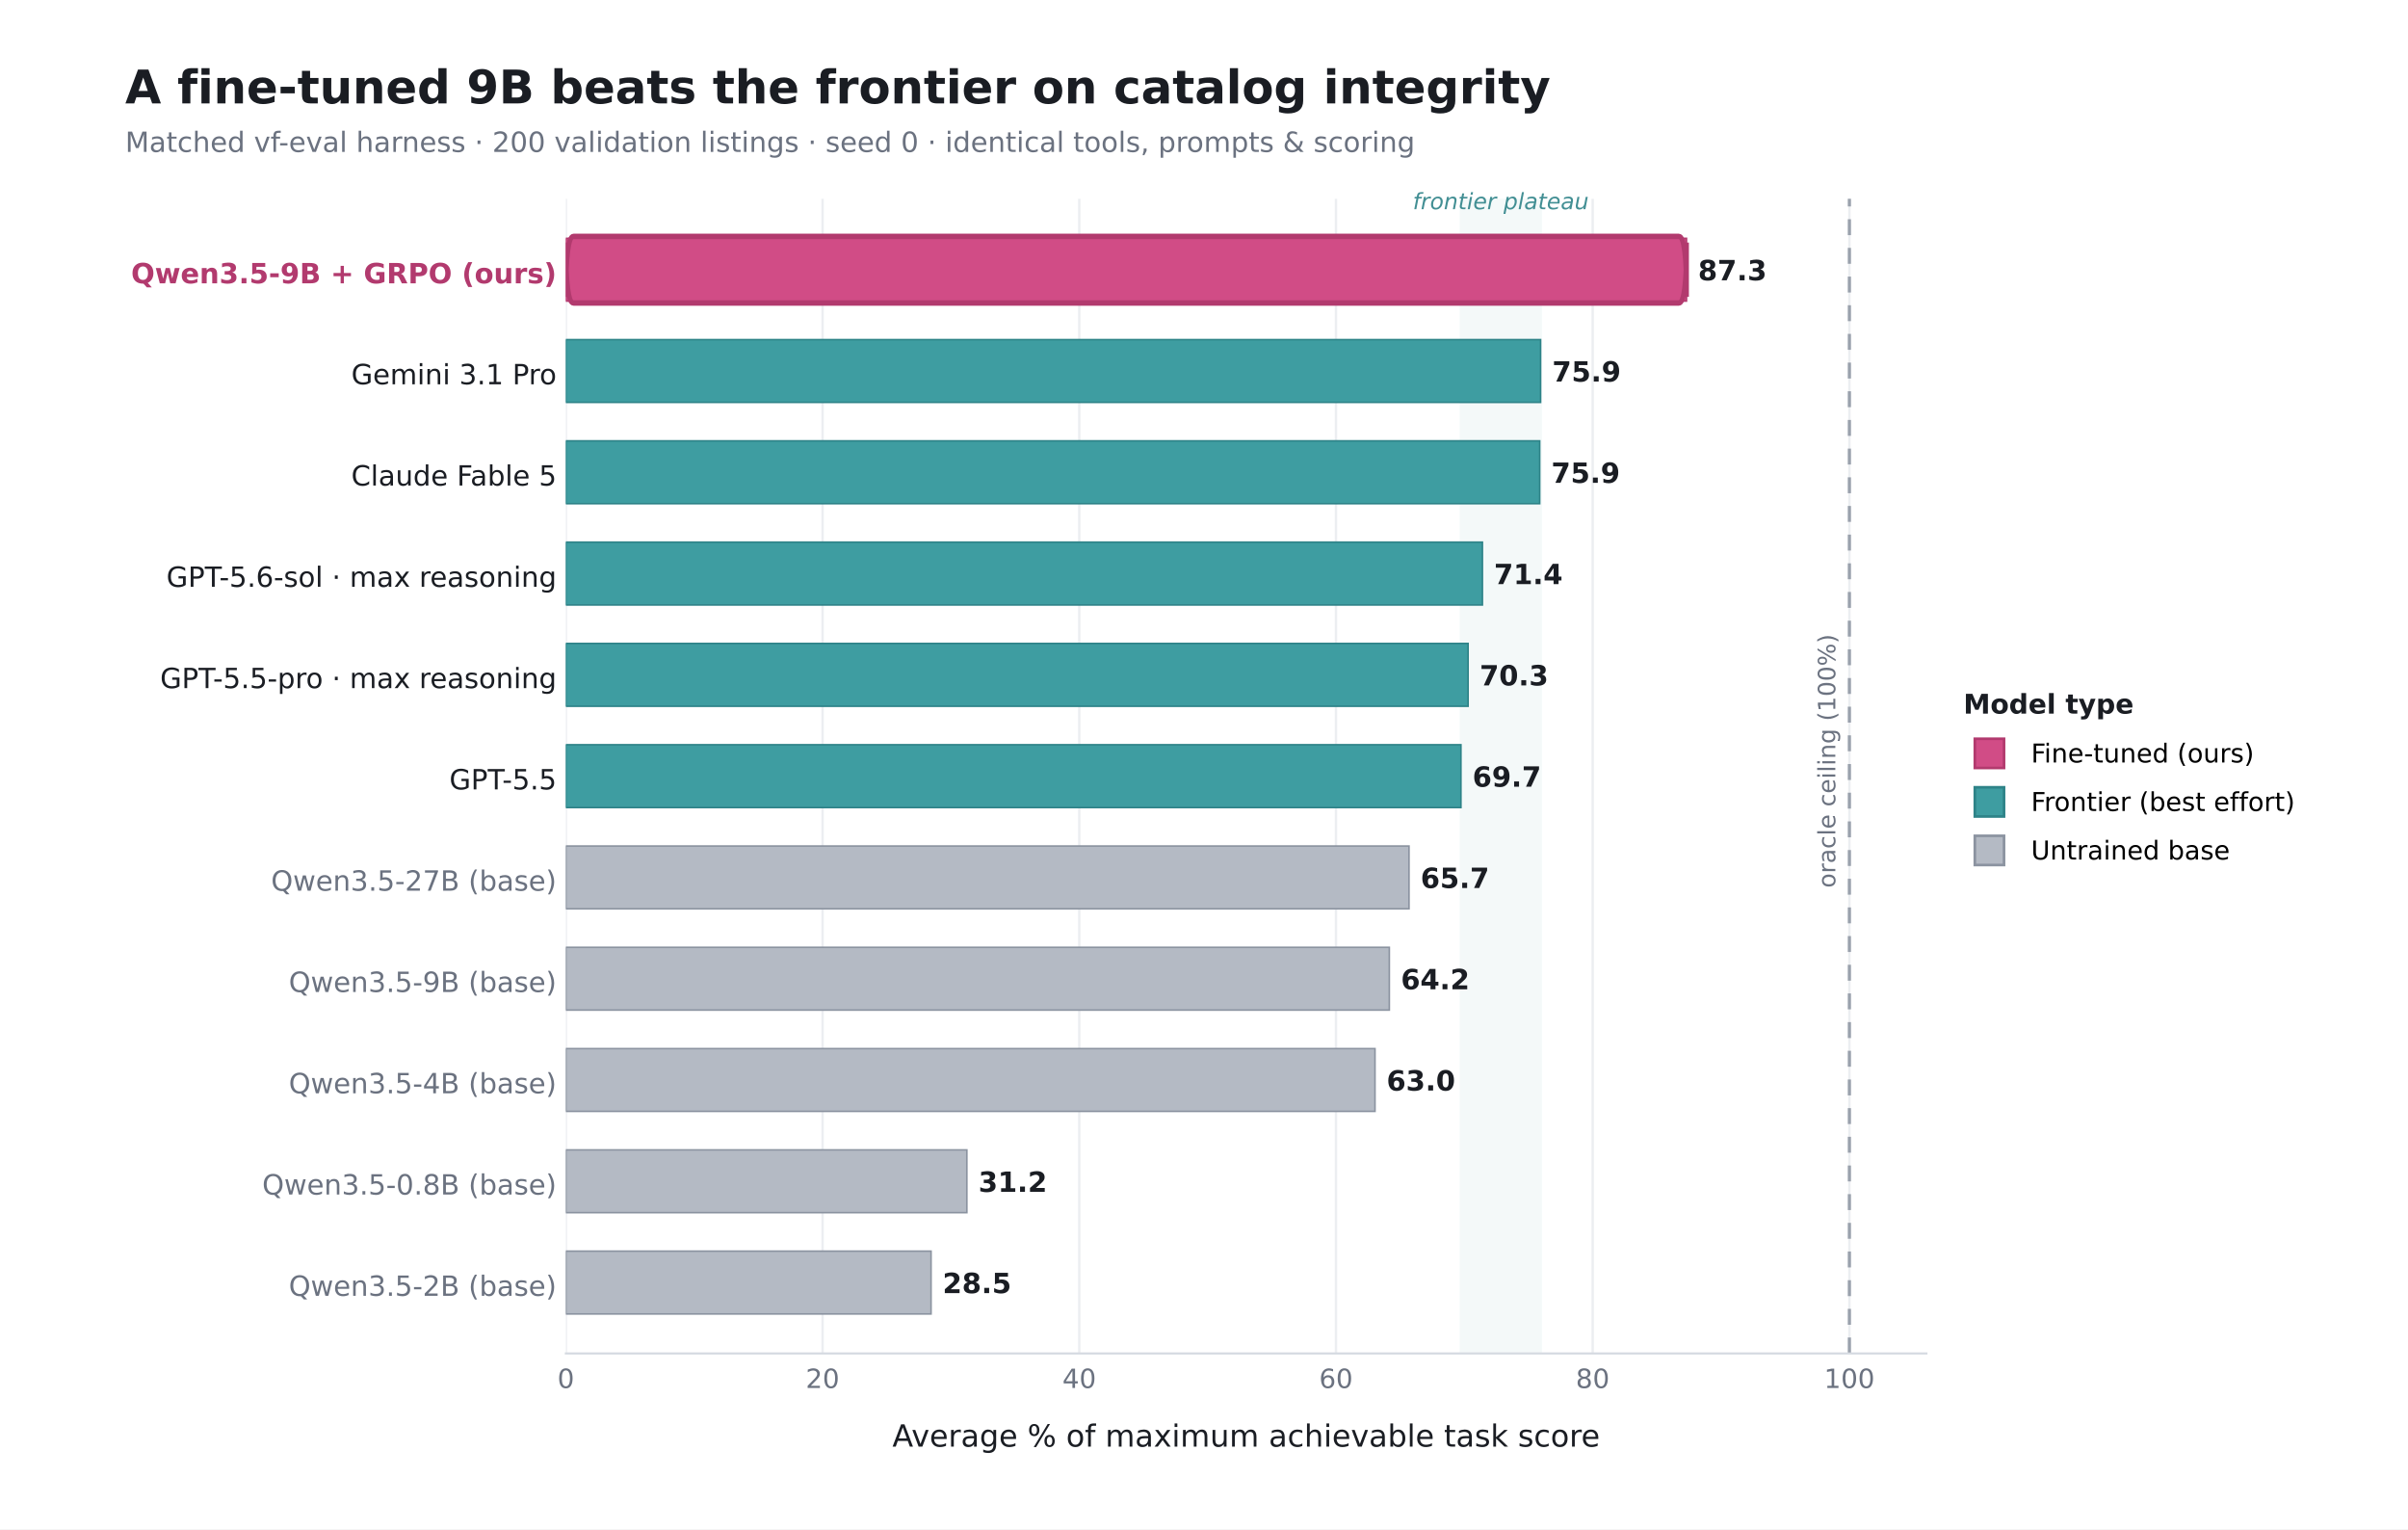
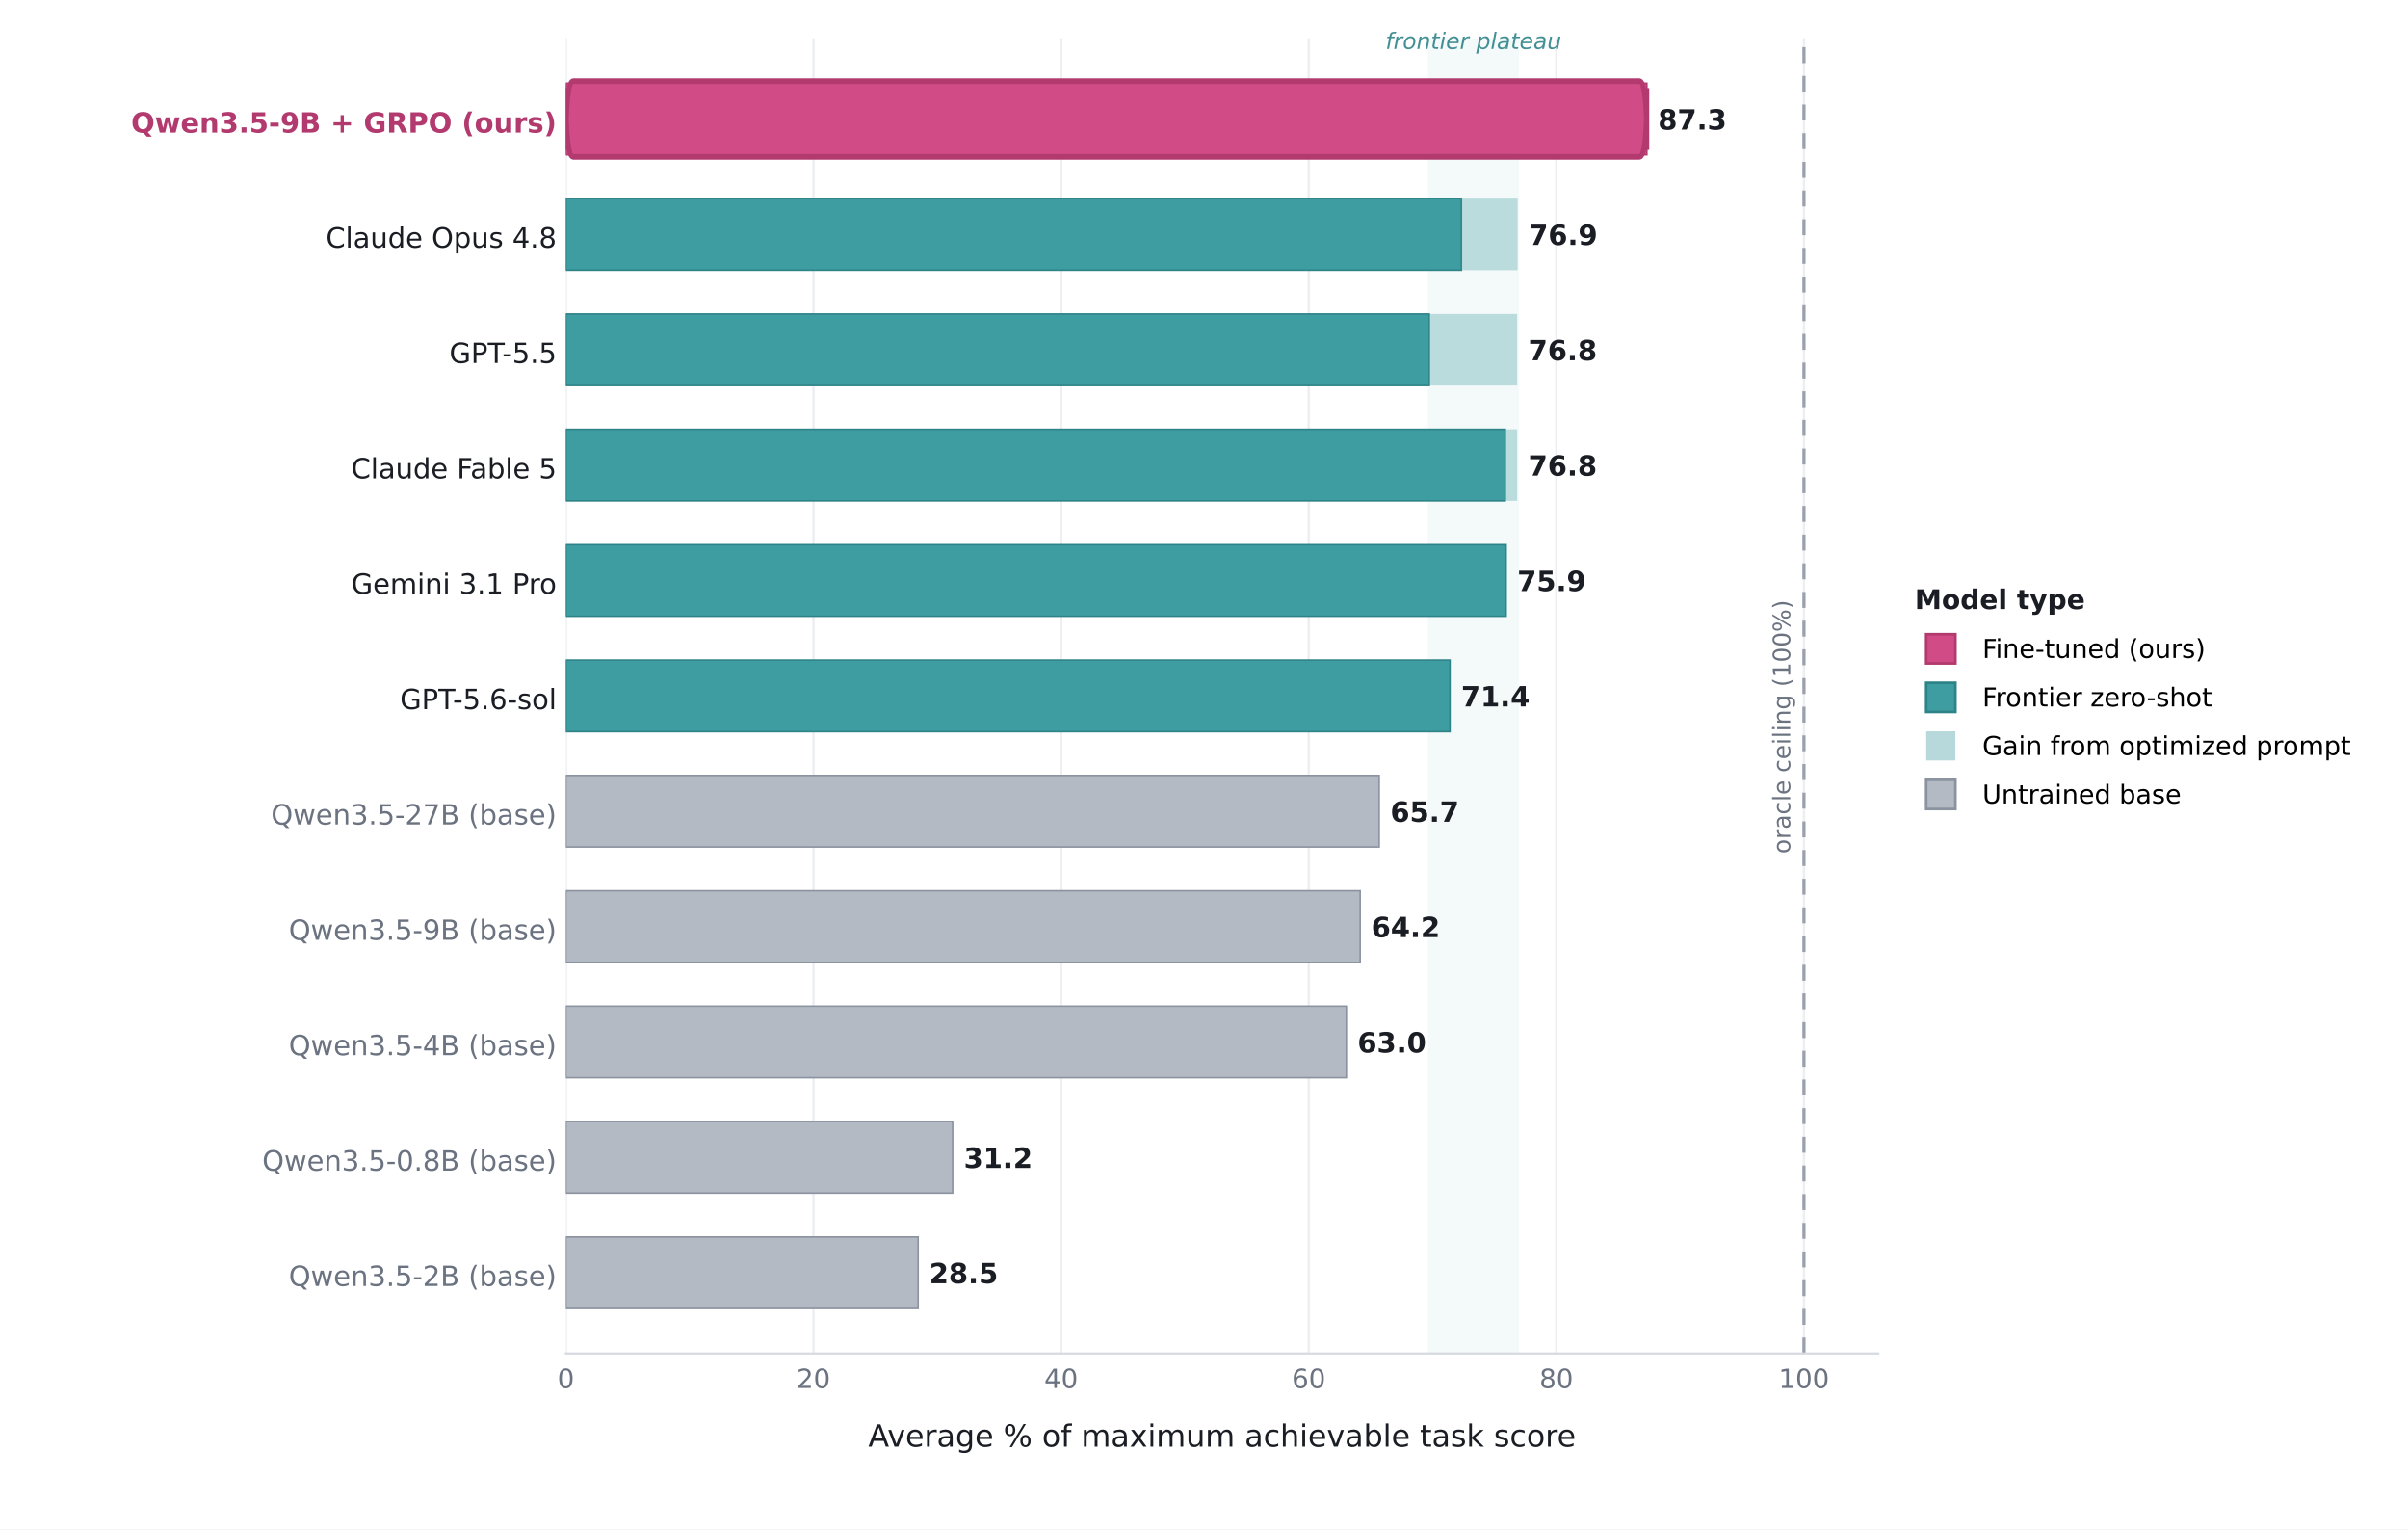
<svg xmlns="http://www.w3.org/2000/svg" xmlns:xlink="http://www.w3.org/1999/xlink" width="907.2pt" height="576pt" viewBox="0 0 907.2 576" version="1.1">
  <defs>
    <style type="text/css">*{stroke-linejoin: round; stroke-linecap: butt}</style>
  </defs>
  <g id="figure_1">
    <g id="patch_1">
      <path d="M 0 576  L 907.2 576  L 907.2 0  L 0 0  z " style="fill: #ffffff" />
    </g>
    <g id="axes_1">
      <g id="patch_2">
-         <path d="M 213.192 509.76  L 725.76 509.76  L 725.76 74.88  L 213.192 74.88  z " style="fill: #ffffff" />
+         <path d="M 213.192 509.76  L 707.616 509.76  L 707.616 14.4  L 213.192 14.4  z " style="fill: #ffffff" />
      </g>
      <g id="patch_3">
-         <path d="M 550.399 509.76  L 580.41 509.76  L 580.41 74.88  L 550.399 74.88  z " clip-path="url(#pc9ee481487)" style="fill: #3e9da1; opacity: 0.06; stroke: #3e9da1; stroke-linejoin: miter" />
+         <path d="M 538.462 509.76  L 571.77 509.76  L 571.77 14.4  L 538.462 14.4  z " clip-path="url(#p59d9757449)" style="fill: #3e9da1; opacity: 0.06; stroke: #3e9da1; stroke-linejoin: miter" />
      </g>
      <g id="matplotlib.axis_1">
        <g id="xtick_1">
          <g id="line2d_1">
-             <path d="M 213.192 509.76  L 213.192 74.88  " clip-path="url(#pc9ee481487)" style="fill: none; stroke: #eceef1; stroke-width: 0.9; stroke-linecap: square" />
+             <path d="M 213.192 509.76  L 213.192 14.4  " clip-path="url(#p59d9757449)" style="fill: none; stroke: #eceef1; stroke-width: 0.9; stroke-linecap: square" />
          </g>
          <g id="line2d_2" />
          <g id="text_1">
            <text style="font-size: 10px; font-family: 'Helvetica Neue', 'DejaVu Sans', sans-serif; text-anchor: middle; fill: #6b7280" x="213.192" y="522.78" transform="rotate(-0 213.192 522.78)">0</text>
          </g>
        </g>
        <g id="xtick_2">
          <g id="line2d_3">
-             <path d="M 309.903 509.76  L 309.903 74.88  " clip-path="url(#pc9ee481487)" style="fill: none; stroke: #eceef1; stroke-width: 0.9; stroke-linecap: square" />
+             <path d="M 306.48 509.76  L 306.48 14.4  " clip-path="url(#p59d9757449)" style="fill: none; stroke: #eceef1; stroke-width: 0.9; stroke-linecap: square" />
          </g>
          <g id="line2d_4" />
          <g id="text_2">
-             <text style="font-size: 10px; font-family: 'Helvetica Neue', 'DejaVu Sans', sans-serif; text-anchor: middle; fill: #6b7280" x="309.903" y="522.78" transform="rotate(-0 309.9029 522.78)">20</text>
+             <text style="font-size: 10px; font-family: 'Helvetica Neue', 'DejaVu Sans', sans-serif; text-anchor: middle; fill: #6b7280" x="306.48" y="522.78" transform="rotate(-0 306.4795 522.78)">20</text>
          </g>
        </g>
        <g id="xtick_3">
          <g id="line2d_5">
-             <path d="M 406.614 509.76  L 406.614 74.88  " clip-path="url(#pc9ee481487)" style="fill: none; stroke: #eceef1; stroke-width: 0.9; stroke-linecap: square" />
+             <path d="M 399.767 509.76  L 399.767 14.4  " clip-path="url(#p59d9757449)" style="fill: none; stroke: #eceef1; stroke-width: 0.9; stroke-linecap: square" />
          </g>
          <g id="line2d_6" />
          <g id="text_3">
-             <text style="font-size: 10px; font-family: 'Helvetica Neue', 'DejaVu Sans', sans-serif; text-anchor: middle; fill: #6b7280" x="406.614" y="522.78" transform="rotate(-0 406.6139 522.78)">40</text>
+             <text style="font-size: 10px; font-family: 'Helvetica Neue', 'DejaVu Sans', sans-serif; text-anchor: middle; fill: #6b7280" x="399.767" y="522.78" transform="rotate(-0 399.7671 522.78)">40</text>
          </g>
        </g>
        <g id="xtick_4">
          <g id="line2d_7">
-             <path d="M 503.325 509.76  L 503.325 74.88  " clip-path="url(#pc9ee481487)" style="fill: none; stroke: #eceef1; stroke-width: 0.9; stroke-linecap: square" />
+             <path d="M 493.055 509.76  L 493.055 14.4  " clip-path="url(#p59d9757449)" style="fill: none; stroke: #eceef1; stroke-width: 0.9; stroke-linecap: square" />
          </g>
          <g id="line2d_8" />
          <g id="text_4">
-             <text style="font-size: 10px; font-family: 'Helvetica Neue', 'DejaVu Sans', sans-serif; text-anchor: middle; fill: #6b7280" x="503.325" y="522.78" transform="rotate(-0 503.3248 522.78)">60</text>
+             <text style="font-size: 10px; font-family: 'Helvetica Neue', 'DejaVu Sans', sans-serif; text-anchor: middle; fill: #6b7280" x="493.055" y="522.78" transform="rotate(-0 493.0546 522.78)">60</text>
          </g>
        </g>
        <g id="xtick_5">
          <g id="line2d_9">
-             <path d="M 600.036 509.76  L 600.036 74.88  " clip-path="url(#pc9ee481487)" style="fill: none; stroke: #eceef1; stroke-width: 0.9; stroke-linecap: square" />
+             <path d="M 586.342 509.76  L 586.342 14.4  " clip-path="url(#p59d9757449)" style="fill: none; stroke: #eceef1; stroke-width: 0.9; stroke-linecap: square" />
          </g>
          <g id="line2d_10" />
          <g id="text_5">
-             <text style="font-size: 10px; font-family: 'Helvetica Neue', 'DejaVu Sans', sans-serif; text-anchor: middle; fill: #6b7280" x="600.036" y="522.78" transform="rotate(-0 600.0358 522.78)">80</text>
+             <text style="font-size: 10px; font-family: 'Helvetica Neue', 'DejaVu Sans', sans-serif; text-anchor: middle; fill: #6b7280" x="586.342" y="522.78" transform="rotate(-0 586.3422 522.78)">80</text>
          </g>
        </g>
        <g id="xtick_6">
          <g id="line2d_11">
-             <path d="M 696.747 509.76  L 696.747 74.88  " clip-path="url(#pc9ee481487)" style="fill: none; stroke: #eceef1; stroke-width: 0.9; stroke-linecap: square" />
+             <path d="M 679.63 509.76  L 679.63 14.4  " clip-path="url(#p59d9757449)" style="fill: none; stroke: #eceef1; stroke-width: 0.9; stroke-linecap: square" />
          </g>
          <g id="line2d_12" />
          <g id="text_6">
-             <text style="font-size: 10px; font-family: 'Helvetica Neue', 'DejaVu Sans', sans-serif; text-anchor: middle; fill: #6b7280" x="696.747" y="522.78" transform="rotate(-0 696.7467 522.78)">100</text>
+             <text style="font-size: 10px; font-family: 'Helvetica Neue', 'DejaVu Sans', sans-serif; text-anchor: middle; fill: #6b7280" x="679.63" y="522.78" transform="rotate(-0 679.6297 522.78)">100</text>
          </g>
        </g>
        <g id="text_7">
-           <text style="font-size: 11.5px; font-family: 'Helvetica Neue', 'DejaVu Sans', sans-serif; text-anchor: middle; fill: #1a1d23" x="469.476" y="544.858" transform="rotate(-0 469.476 544.858)">Average % of maximum achievable task score</text>
+           <text style="font-size: 11.5px; font-family: 'Helvetica Neue', 'DejaVu Sans', sans-serif; text-anchor: middle; fill: #1a1d23" x="460.404" y="544.858" transform="rotate(-0 460.404 544.858)">Average % of maximum achievable task score</text>
        </g>
      </g>
      <g id="matplotlib.axis_2">
        <g id="ytick_1">
          <g id="line2d_13" />
          <g id="text_8">
-             <text style="font-weight: 700; font-size: 10.5px; font-family: 'Helvetica Neue', 'DejaVu Sans', sans-serif; text-anchor: end; fill: #b23a6e" x="209.692" y="106.702" transform="rotate(-0 209.692 106.7019)">Qwen3.5-9B + GRPO  (ours)</text>
+             <text style="font-weight: 700; font-size: 10.5px; font-family: 'Helvetica Neue', 'DejaVu Sans', sans-serif; text-anchor: end; fill: #b23a6e" x="209.692" y="49.936" transform="rotate(-0 209.692 49.93559)">Qwen3.5-9B + GRPO  (ours)</text>
          </g>
        </g>
        <g id="ytick_2">
          <g id="line2d_14" />
          <g id="text_9">
-             <text style="font-size: 10.5px; font-family: 'Helvetica Neue', 'DejaVu Sans', sans-serif; text-anchor: end; fill: #1a1d23" x="209.692" y="144.729" transform="rotate(-0 209.692 144.7285)">Gemini 3.1 Pro</text>
+             <text style="font-size: 10.5px; font-family: 'Helvetica Neue', 'DejaVu Sans', sans-serif; text-anchor: end; fill: #1a1d23" x="209.692" y="93.267" transform="rotate(-0 209.692 93.26747)">Claude Opus 4.8</text>
          </g>
        </g>
        <g id="ytick_3">
          <g id="line2d_15" />
          <g id="text_10">
-             <text style="font-size: 10.5px; font-family: 'Helvetica Neue', 'DejaVu Sans', sans-serif; text-anchor: end; fill: #1a1d23" x="209.692" y="182.876" transform="rotate(-0 209.692 182.8759)">Claude Fable 5</text>
+             <text style="font-size: 10.5px; font-family: 'Helvetica Neue', 'DejaVu Sans', sans-serif; text-anchor: end; fill: #1a1d23" x="209.692" y="136.72" transform="rotate(-0 209.692 136.7201)">GPT-5.5</text>
          </g>
        </g>
        <g id="ytick_4">
          <g id="line2d_16" />
          <g id="text_11">
-             <text style="font-size: 10.5px; font-family: 'Helvetica Neue', 'DejaVu Sans', sans-serif; text-anchor: end; fill: #1a1d23" x="209.692" y="221.023" transform="rotate(-0 209.692 221.0233)">GPT-5.6-sol  · max reasoning</text>
+             <text style="font-size: 10.5px; font-family: 'Helvetica Neue', 'DejaVu Sans', sans-serif; text-anchor: end; fill: #1a1d23" x="209.692" y="180.173" transform="rotate(-0 209.692 180.1727)">Claude Fable 5</text>
          </g>
        </g>
        <g id="ytick_5">
          <g id="line2d_17" />
          <g id="text_12">
-             <text style="font-size: 10.5px; font-family: 'Helvetica Neue', 'DejaVu Sans', sans-serif; text-anchor: end; fill: #1a1d23" x="209.692" y="259.171" transform="rotate(-0 209.692 259.1706)">GPT-5.5-pro  · max reasoning</text>
+             <text style="font-size: 10.5px; font-family: 'Helvetica Neue', 'DejaVu Sans', sans-serif; text-anchor: end; fill: #1a1d23" x="209.692" y="223.625" transform="rotate(-0 209.692 223.6254)">Gemini 3.1 Pro</text>
          </g>
        </g>
        <g id="ytick_6">
          <g id="line2d_18" />
          <g id="text_13">
-             <text style="font-size: 10.5px; font-family: 'Helvetica Neue', 'DejaVu Sans', sans-serif; text-anchor: end; fill: #1a1d23" x="209.692" y="297.318" transform="rotate(-0 209.692 297.318)">GPT-5.5</text>
+             <text style="font-size: 10.5px; font-family: 'Helvetica Neue', 'DejaVu Sans', sans-serif; text-anchor: end; fill: #1a1d23" x="209.692" y="267.078" transform="rotate(-0 209.692 267.078)">GPT-5.6-sol</text>
          </g>
        </g>
        <g id="ytick_7">
          <g id="line2d_19" />
          <g id="text_14">
-             <text style="font-size: 10.5px; font-family: 'Helvetica Neue', 'DejaVu Sans', sans-serif; text-anchor: end; fill: #6b7280" x="209.692" y="335.465" transform="rotate(-0 209.692 335.4654)">Qwen3.5-27B  (base)</text>
+             <text style="font-size: 10.5px; font-family: 'Helvetica Neue', 'DejaVu Sans', sans-serif; text-anchor: end; fill: #6b7280" x="209.692" y="310.531" transform="rotate(-0 209.692 310.5306)">Qwen3.5-27B  (base)</text>
          </g>
        </g>
        <g id="ytick_8">
          <g id="line2d_20" />
          <g id="text_15">
-             <text style="font-size: 10.5px; font-family: 'Helvetica Neue', 'DejaVu Sans', sans-serif; text-anchor: end; fill: #6b7280" x="209.692" y="373.613" transform="rotate(-0 209.692 373.6127)">Qwen3.5-9B  (base)</text>
+             <text style="font-size: 10.5px; font-family: 'Helvetica Neue', 'DejaVu Sans', sans-serif; text-anchor: end; fill: #6b7280" x="209.692" y="353.983" transform="rotate(-0 209.692 353.9833)">Qwen3.5-9B  (base)</text>
          </g>
        </g>
        <g id="ytick_9">
          <g id="line2d_21" />
          <g id="text_16">
-             <text style="font-size: 10.5px; font-family: 'Helvetica Neue', 'DejaVu Sans', sans-serif; text-anchor: end; fill: #6b7280" x="209.692" y="411.76" transform="rotate(-0 209.692 411.7601)">Qwen3.5-4B  (base)</text>
+             <text style="font-size: 10.5px; font-family: 'Helvetica Neue', 'DejaVu Sans', sans-serif; text-anchor: end; fill: #6b7280" x="209.692" y="397.436" transform="rotate(-0 209.692 397.4359)">Qwen3.5-4B  (base)</text>
          </g>
        </g>
        <g id="ytick_10">
          <g id="line2d_22" />
          <g id="text_17">
-             <text style="font-size: 10.5px; font-family: 'Helvetica Neue', 'DejaVu Sans', sans-serif; text-anchor: end; fill: #6b7280" x="209.692" y="449.907" transform="rotate(-0 209.692 449.9075)">Qwen3.5-0.8B  (base)</text>
+             <text style="font-size: 10.5px; font-family: 'Helvetica Neue', 'DejaVu Sans', sans-serif; text-anchor: end; fill: #6b7280" x="209.692" y="440.889" transform="rotate(-0 209.692 440.8885)">Qwen3.5-0.8B  (base)</text>
          </g>
        </g>
        <g id="ytick_11">
          <g id="line2d_23" />
          <g id="text_18">
-             <text style="font-size: 10.5px; font-family: 'Helvetica Neue', 'DejaVu Sans', sans-serif; text-anchor: end; fill: #6b7280" x="209.692" y="488.055" transform="rotate(-0 209.692 488.0548)">Qwen3.5-2B  (base)</text>
+             <text style="font-size: 10.5px; font-family: 'Helvetica Neue', 'DejaVu Sans', sans-serif; text-anchor: end; fill: #6b7280" x="209.692" y="484.341" transform="rotate(-0 209.692 484.3412)">Qwen3.5-2B  (base)</text>
          </g>
        </g>
      </g>
      <g id="line2d_24">
-         <path d="M 696.747 509.76  L 696.747 74.88  " clip-path="url(#pc9ee481487)" style="fill: none; stroke-dasharray: 6,4.8; stroke-dashoffset: 0; stroke: #9aa1ac; stroke-width: 1.2" />
+         <path d="M 679.63 509.76  L 679.63 14.4  " clip-path="url(#p59d9757449)" style="fill: none; stroke-dasharray: 6,4.8; stroke-dashoffset: 0; stroke: #9aa1ac; stroke-width: 1.2" />
      </g>
      <g id="patch_4">
-         <path d="M 213.192 509.76  L 725.76 509.76  " style="fill: none; stroke: #d5dae1; stroke-width: 0.8; stroke-linejoin: miter; stroke-linecap: square" />
+         <path d="M 213.192 509.76  L 707.616 509.76  " style="fill: none; stroke: #d5dae1; stroke-width: 0.8; stroke-linejoin: miter; stroke-linecap: square" />
      </g>
      <g id="text_19">
-         <text style="font-style: italic; font-size: 8.5px; font-family: 'Helvetica Neue', 'DejaVu Sans', sans-serif; text-anchor: middle; fill: #2e8388; opacity: 0.9" x="565.405" y="78.805" transform="rotate(-0 565.4046 78.80495)">frontier plateau</text>
+         <text style="font-style: italic; font-size: 8.5px; font-family: 'Helvetica Neue', 'DejaVu Sans', sans-serif; text-anchor: middle; fill: #2e8388; opacity: 0.9" x="555.116" y="18.431" transform="rotate(-0 555.1162 18.43105)">frontier plateau</text>
      </g>
      <g id="text_20">
-         <text style="font-size: 9px; font-family: 'Helvetica Neue', 'DejaVu Sans', sans-serif; fill: #6b7280" transform="translate(691.4448 334.4048) rotate(-90)">oracle ceiling (100%)</text>
+         <text style="font-size: 9px; font-family: 'Helvetica Neue', 'DejaVu Sans', sans-serif; fill: #6b7280" transform="translate(674.4477 321.5459) rotate(-90)">oracle ceiling (100%)</text>
      </g>
      <g id="patch_5">
-         <path d="M 213.192 113.409  L 635.375 113.409  L 635.375 89.757  L 213.192 89.757  z " clip-path="url(#pc9ee481487)" style="fill: #d14c86; stroke: #b23a6e; stroke-width: 0.6; stroke-linejoin: miter" />
+         <path d="M 213.192 58.287  L 620.431 58.287  L 620.431 31.347  L 213.192 31.347  z " clip-path="url(#p59d9757449)" style="fill: #d14c86; stroke: #b23a6e; stroke-width: 0.6; stroke-linejoin: miter" />
      </g>
      <g id="patch_6">
-         <path d="M 213.192 151.556  L 580.41 151.556  L 580.41 127.905  L 213.192 127.905  z " clip-path="url(#pc9ee481487)" style="fill: #3e9da1; stroke: #2e8388; stroke-width: 0.6; stroke-linejoin: miter" />
+         <path d="M 213.192 101.74  L 550.562 101.74  L 550.562 74.799  L 213.192 74.799  z " clip-path="url(#p59d9757449)" style="fill: #3e9da1; stroke: #2e8388; stroke-width: 0.6; stroke-linejoin: miter" />
      </g>
      <g id="patch_7">
-         <path d="M 213.192 189.704  L 580.073 189.704  L 580.073 166.052  L 213.192 166.052  z " clip-path="url(#pc9ee481487)" style="fill: #3e9da1; stroke: #2e8388; stroke-width: 0.6; stroke-linejoin: miter" />
+         <path d="M 550.562 101.74  L 571.77 101.74  L 571.77 74.799  L 550.562 74.799  z " clip-path="url(#p59d9757449)" style="fill: #3e9da1; opacity: 0.32" />
      </g>
      <g id="patch_8">
-         <path d="M 213.192 227.851  L 558.492 227.851  L 558.492 204.2  L 213.192 204.2  z " clip-path="url(#pc9ee481487)" style="fill: #3e9da1; stroke: #2e8388; stroke-width: 0.6; stroke-linejoin: miter" />
+         <path d="M 213.192 145.192  L 538.462 145.192  L 538.462 118.252  L 213.192 118.252  z " clip-path="url(#p59d9757449)" style="fill: #3e9da1; stroke: #2e8388; stroke-width: 0.6; stroke-linejoin: miter" />
      </g>
      <g id="patch_9">
-         <path d="M 213.192 265.998  L 553.097 265.998  L 553.097 242.347  L 213.192 242.347  z " clip-path="url(#pc9ee481487)" style="fill: #3e9da1; stroke: #2e8388; stroke-width: 0.6; stroke-linejoin: miter" />
+         <path d="M 538.462 145.192  L 571.575 145.192  L 571.575 118.252  L 538.462 118.252  z " clip-path="url(#p59d9757449)" style="fill: #3e9da1; opacity: 0.32" />
      </g>
      <g id="patch_10">
-         <path d="M 213.192 304.146  L 550.399 304.146  L 550.399 280.494  L 213.192 280.494  z " clip-path="url(#pc9ee481487)" style="fill: #3e9da1; stroke: #2e8388; stroke-width: 0.6; stroke-linejoin: miter" />
+         <path d="M 213.192 188.645  L 567.086 188.645  L 567.086 161.704  L 213.192 161.704  z " clip-path="url(#p59d9757449)" style="fill: #3e9da1; stroke: #2e8388; stroke-width: 0.6; stroke-linejoin: miter" />
      </g>
      <g id="patch_11">
-         <path d="M 213.192 342.293  L 530.841 342.293  L 530.841 318.642  L 213.192 318.642  z " clip-path="url(#pc9ee481487)" style="fill: #b4bac4; stroke: #8b93a0; stroke-width: 0.6; stroke-linejoin: miter" />
+         <path d="M 567.086 188.645  L 571.575 188.645  L 571.575 161.704  L 567.086 161.704  z " clip-path="url(#p59d9757449)" style="fill: #3e9da1; opacity: 0.32" />
      </g>
      <g id="patch_12">
-         <path d="M 213.192 380.44  L 523.422 380.44  L 523.422 356.789  L 213.192 356.789  z " clip-path="url(#pc9ee481487)" style="fill: #b4bac4; stroke: #8b93a0; stroke-width: 0.6; stroke-linejoin: miter" />
+         <path d="M 213.192 232.098  L 567.411 232.098  L 567.411 205.157  L 213.192 205.157  z " clip-path="url(#p59d9757449)" style="fill: #3e9da1; stroke: #2e8388; stroke-width: 0.6; stroke-linejoin: miter" />
      </g>
      <g id="patch_13">
-         <path d="M 213.192 418.588  L 518.027 418.588  L 518.027 394.936  L 213.192 394.936  z " clip-path="url(#pc9ee481487)" style="fill: #b4bac4; stroke: #8b93a0; stroke-width: 0.6; stroke-linejoin: miter" />
+         <path d="M 213.192 275.55  L 546.269 275.55  L 546.269 248.61  L 213.192 248.61  z " clip-path="url(#p59d9757449)" style="fill: #3e9da1; stroke: #2e8388; stroke-width: 0.6; stroke-linejoin: miter" />
      </g>
      <g id="patch_14">
-         <path d="M 213.192 456.735  L 364.261 456.735  L 364.261 433.084  L 213.192 433.084  z " clip-path="url(#pc9ee481487)" style="fill: #b4bac4; stroke: #8b93a0; stroke-width: 0.6; stroke-linejoin: miter" />
+         <path d="M 213.192 319.003  L 519.597 319.003  L 519.597 292.062  L 213.192 292.062  z " clip-path="url(#p59d9757449)" style="fill: #b4bac4; stroke: #8b93a0; stroke-width: 0.6; stroke-linejoin: miter" />
      </g>
      <g id="patch_15">
-         <path d="M 213.192 494.883  L 350.772 494.883  L 350.772 471.231  L 213.192 471.231  z " clip-path="url(#pc9ee481487)" style="fill: #b4bac4; stroke: #8b93a0; stroke-width: 0.6; stroke-linejoin: miter" />
+         <path d="M 213.192 362.456  L 512.441 362.456  L 512.441 335.515  L 213.192 335.515  z " clip-path="url(#p59d9757449)" style="fill: #b4bac4; stroke: #8b93a0; stroke-width: 0.6; stroke-linejoin: miter" />
      </g>
      <g id="patch_16">
-         <path d="M 216.084 114.248  L 632.483 114.248  Q 635.385 114.248 635.385 91.36  L 635.385 111.807  Q 635.385 88.918 632.483 88.918  L 216.084 88.918  Q 213.182 88.918 213.182 111.807  L 213.182 91.36  Q 213.182 114.248 216.084 114.248  L 216.084 114.248  z " clip-path="url(#pc9ee481487)" style="fill: none; stroke: #b23a6e; stroke-width: 1.8; stroke-linejoin: miter" />
+         <path d="M 213.192 405.908  L 507.236 405.908  L 507.236 378.968  L 213.192 378.968  z " clip-path="url(#p59d9757449)" style="fill: #b4bac4; stroke: #8b93a0; stroke-width: 0.6; stroke-linejoin: miter" />
+       </g>
+       <g id="patch_17">
+         <path d="M 213.192 449.361  L 358.913 449.361  L 358.913 422.42  L 213.192 422.42  z " clip-path="url(#p59d9757449)" style="fill: #b4bac4; stroke: #8b93a0; stroke-width: 0.6; stroke-linejoin: miter" />
+       </g>
+       <g id="patch_18">
+         <path d="M 213.192 492.813  L 345.902 492.813  L 345.902 465.873  L 213.192 465.873  z " clip-path="url(#p59d9757449)" style="fill: #b4bac4; stroke: #8b93a0; stroke-width: 0.6; stroke-linejoin: miter" />
+       </g>
+       <g id="patch_19">
+         <path d="M 215.981 59.243  L 617.641 59.243  Q 620.44 59.243 620.44 33.172  L 620.44 56.462  Q 620.44 30.391 617.641 30.391  L 215.981 30.391  Q 213.183 30.391 213.183 56.462  L 213.183 33.172  Q 213.183 59.243 215.981 59.243  L 215.981 59.243  z " clip-path="url(#p59d9757449)" style="fill: none; stroke: #b23a6e; stroke-width: 1.8; stroke-linejoin: miter" />
      </g>
      <g id="text_21">
-         <text style="font-weight: 700; font-size: 10.5px; font-family: 'Helvetica Neue', 'DejaVu Sans', sans-serif; text-anchor: start; fill: #1a1d23" x="639.727" y="105.563" transform="rotate(-0 639.7271 105.5627)">87.3</text>
+         <text style="font-weight: 700; font-size: 10.5px; font-family: 'Helvetica Neue', 'DejaVu Sans', sans-serif; text-anchor: start; fill: #1a1d23" x="624.628" y="48.796" transform="rotate(-0 624.6285 48.79634)">87.3</text>
      </g>
      <g id="text_22">
-         <text style="font-weight: 700; font-size: 10.5px; font-family: 'Helvetica Neue', 'DejaVu Sans', sans-serif; text-anchor: start; fill: #1a1d23" x="584.762" y="143.71" transform="rotate(-0 584.7623 143.71)">75.9</text>
+         <text style="font-weight: 700; font-size: 10.5px; font-family: 'Helvetica Neue', 'DejaVu Sans', sans-serif; text-anchor: start; fill: #1a1d23" x="575.968" y="92.249" transform="rotate(-0 575.968 92.24897)">76.9</text>
      </g>
      <g id="text_23">
-         <text style="font-weight: 700; font-size: 10.5px; font-family: 'Helvetica Neue', 'DejaVu Sans', sans-serif; text-anchor: start; fill: #1a1d23" x="584.425" y="181.857" transform="rotate(-0 584.4251 181.8574)">75.9</text>
+         <text style="font-weight: 700; font-size: 10.5px; font-family: 'Helvetica Neue', 'DejaVu Sans', sans-serif; text-anchor: start; fill: #1a1d23" x="575.773" y="135.702" transform="rotate(-0 575.7729 135.7016)">76.8</text>
      </g>
      <g id="text_24">
-         <text style="font-weight: 700; font-size: 10.5px; font-family: 'Helvetica Neue', 'DejaVu Sans', sans-serif; text-anchor: start; fill: #1a1d23" x="562.844" y="220.005" transform="rotate(-0 562.8439 220.0048)">71.4</text>
+         <text style="font-weight: 700; font-size: 10.5px; font-family: 'Helvetica Neue', 'DejaVu Sans', sans-serif; text-anchor: start; fill: #1a1d23" x="575.773" y="179.154" transform="rotate(-0 575.7729 179.1542)">76.8</text>
      </g>
      <g id="text_25">
-         <text style="font-weight: 700; font-size: 10.5px; font-family: 'Helvetica Neue', 'DejaVu Sans', sans-serif; text-anchor: start; fill: #1a1d23" x="557.449" y="258.152" transform="rotate(-0 557.4486 258.1521)">70.3</text>
+         <text style="font-weight: 700; font-size: 10.5px; font-family: 'Helvetica Neue', 'DejaVu Sans', sans-serif; text-anchor: start; fill: #1a1d23" x="571.609" y="222.607" transform="rotate(-0 571.6094 222.6069)">75.9</text>
      </g>
      <g id="text_26">
-         <text style="font-weight: 700; font-size: 10.5px; font-family: 'Helvetica Neue', 'DejaVu Sans', sans-serif; text-anchor: start; fill: #1a1d23" x="554.751" y="296.3" transform="rotate(-0 554.7509 296.2995)">69.7</text>
+         <text style="font-weight: 700; font-size: 10.5px; font-family: 'Helvetica Neue', 'DejaVu Sans', sans-serif; text-anchor: start; fill: #1a1d23" x="550.467" y="266.06" transform="rotate(-0 550.4668 266.0595)">71.4</text>
      </g>
      <g id="text_27">
-         <text style="font-weight: 700; font-size: 10.5px; font-family: 'Helvetica Neue', 'DejaVu Sans', sans-serif; text-anchor: start; fill: #1a1d23" x="535.193" y="334.447" transform="rotate(-0 535.1929 334.4469)">65.7</text>
+         <text style="font-weight: 700; font-size: 10.5px; font-family: 'Helvetica Neue', 'DejaVu Sans', sans-serif; text-anchor: start; fill: #1a1d23" x="523.795" y="309.512" transform="rotate(-0 523.7946 309.5121)">65.7</text>
      </g>
      <g id="text_28">
-         <text style="font-weight: 700; font-size: 10.5px; font-family: 'Helvetica Neue', 'DejaVu Sans', sans-serif; text-anchor: start; fill: #1a1d23" x="527.774" y="372.594" transform="rotate(-0 527.7744 372.5942)">64.2</text>
+         <text style="font-weight: 700; font-size: 10.5px; font-family: 'Helvetica Neue', 'DejaVu Sans', sans-serif; text-anchor: start; fill: #1a1d23" x="516.639" y="352.965" transform="rotate(-0 516.6387 352.9648)">64.2</text>
      </g>
      <g id="text_29">
-         <text style="font-weight: 700; font-size: 10.5px; font-family: 'Helvetica Neue', 'DejaVu Sans', sans-serif; text-anchor: start; fill: #1a1d23" x="522.379" y="410.742" transform="rotate(-0 522.379 410.7416)">63.0</text>
+         <text style="font-weight: 700; font-size: 10.5px; font-family: 'Helvetica Neue', 'DejaVu Sans', sans-serif; text-anchor: start; fill: #1a1d23" x="511.434" y="396.417" transform="rotate(-0 511.4344 396.4174)">63.0</text>
      </g>
      <g id="text_30">
-         <text style="font-weight: 700; font-size: 10.5px; font-family: 'Helvetica Neue', 'DejaVu Sans', sans-serif; text-anchor: start; fill: #1a1d23" x="368.613" y="448.889" transform="rotate(-0 368.6127 448.889)">31.2</text>
+         <text style="font-weight: 700; font-size: 10.5px; font-family: 'Helvetica Neue', 'DejaVu Sans', sans-serif; text-anchor: start; fill: #1a1d23" x="363.111" y="439.87" transform="rotate(-0 363.1111 439.87)">31.2</text>
      </g>
      <g id="text_31">
-         <text style="font-weight: 700; font-size: 10.5px; font-family: 'Helvetica Neue', 'DejaVu Sans', sans-serif; text-anchor: start; fill: #1a1d23" x="355.124" y="487.036" transform="rotate(-0 355.1244 487.0363)">28.5</text>
+         <text style="font-weight: 700; font-size: 10.5px; font-family: 'Helvetica Neue', 'DejaVu Sans', sans-serif; text-anchor: start; fill: #1a1d23" x="350.1" y="483.323" transform="rotate(-0 350.1003 483.3227)">28.5</text>
      </g>
      <g id="legend_1">
        <g id="text_32">
-           <text style="font-weight: 700; font-size: 10.2px; font-family: 'Helvetica Neue', 'DejaVu Sans', sans-serif; text-anchor: start; fill: #1a1d23" x="739.706" y="268.77" transform="rotate(-0 739.7057 268.7703)">Model type</text>
+           <text style="font-weight: 700; font-size: 10.2px; font-family: 'Helvetica Neue', 'DejaVu Sans', sans-serif; text-anchor: start; fill: #1a1d23" x="721.38" y="229.392" transform="rotate(-0 721.3802 229.3918)">Model type</text>
        </g>
        <g id="line2d_25">
          <defs>
-             <path id="ma88a2f26b3" d="M -5.5 5.5  L 5.5 5.5  L 5.5 -5.5  L -5.5 -5.5  z " style="stroke: #b23a6e; stroke-linejoin: miter" />
-           </defs>
-           <g>
-             <use xlink:href="#ma88a2f26b3" x="749.506" y="283.743" style="fill: #d14c86; stroke: #b23a6e; stroke-linejoin: miter" />
+             <path id="mf2464ff43e" d="M -5.5 5.5  L 5.5 5.5  L 5.5 -5.5  L -5.5 -5.5  z " style="stroke: #b23a6e; stroke-linejoin: miter" />
+           </defs>
+           <g>
+             <use xlink:href="#mf2464ff43e" x="731.18" y="244.365" style="fill: #d14c86; stroke: #b23a6e; stroke-linejoin: miter" />
          </g>
        </g>
        <g id="text_33">
-           <text style="font-size: 9.8px; font-family: 'Helvetica Neue', 'DejaVu Sans', sans-serif; text-anchor: start" x="765.186" y="287.173" transform="rotate(-0 765.1857 287.1733)">Fine-tuned (ours)</text>
+           <text style="font-size: 9.8px; font-family: 'Helvetica Neue', 'DejaVu Sans', sans-serif; text-anchor: start" x="746.86" y="247.795" transform="rotate(-0 746.8602 247.7948)">Fine-tuned (ours)</text>
        </g>
        <g id="line2d_26">
          <defs>
-             <path id="m98f3610513" d="M -5.5 5.5  L 5.5 5.5  L 5.5 -5.5  L -5.5 -5.5  z " style="stroke: #2e8388; stroke-linejoin: miter" />
-           </defs>
-           <g>
-             <use xlink:href="#m98f3610513" x="749.506" y="302.02" style="fill: #3e9da1; stroke: #2e8388; stroke-linejoin: miter" />
+             <path id="m3a7f78148e" d="M -5.5 5.5  L 5.5 5.5  L 5.5 -5.5  L -5.5 -5.5  z " style="stroke: #2e8388; stroke-linejoin: miter" />
+           </defs>
+           <g>
+             <use xlink:href="#m3a7f78148e" x="731.18" y="262.642" style="fill: #3e9da1; stroke: #2e8388; stroke-linejoin: miter" />
          </g>
        </g>
        <g id="text_34">
-           <text style="font-size: 9.8px; font-family: 'Helvetica Neue', 'DejaVu Sans', sans-serif; text-anchor: start" x="765.186" y="305.45" transform="rotate(-0 765.1857 305.4503)">Frontier (best effort)</text>
+           <text style="font-size: 9.8px; font-family: 'Helvetica Neue', 'DejaVu Sans', sans-serif; text-anchor: start" x="746.86" y="266.072" transform="rotate(-0 746.8602 266.0718)">Frontier zero-shot</text>
        </g>
        <g id="line2d_27">
          <defs>
-             <path id="m4dd0e44054" d="M -5.5 5.5  L 5.5 5.5  L 5.5 -5.5  L -5.5 -5.5  z " style="stroke: #8b93a0; stroke-linejoin: miter" />
-           </defs>
-           <g>
-             <use xlink:href="#m4dd0e44054" x="749.506" y="320.297" style="fill: #b4bac4; stroke: #8b93a0; stroke-linejoin: miter" />
+             <path id="mabf704e244" d="M -5.5 5.5  L 5.5 5.5  L 5.5 -5.5  L -5.5 -5.5  z " style="stroke: #000000; stroke-opacity: 0; stroke-linejoin: miter" />
+           </defs>
+           <g>
+             <use xlink:href="#mabf704e244" x="731.18" y="280.919" style="fill: #b7d9db; stroke: #000000; stroke-opacity: 0; stroke-linejoin: miter" />
          </g>
        </g>
        <g id="text_35">
-           <text style="font-size: 9.8px; font-family: 'Helvetica Neue', 'DejaVu Sans', sans-serif; text-anchor: start" x="765.186" y="323.727" transform="rotate(-0 765.1857 323.7273)">Untrained base</text>
-         </g>
-       </g>
-     </g>
-     <g id="text_36">
-       <text style="font-weight: 700; font-size: 17.5px; font-family: 'Helvetica Neue', 'DejaVu Sans', sans-serif; text-anchor: start; fill: #1a1d23" x="47.174" y="38.95" transform="rotate(-0 47.1744 38.9505)">A fine-tuned 9B beats the frontier on catalog integrity</text>
-     </g>
-     <g id="text_37">
-       <text style="font-size: 10.5px; font-family: 'Helvetica Neue', 'DejaVu Sans', sans-serif; text-anchor: start; fill: #6b7280" x="47.174" y="57.228" transform="rotate(-0 47.1744 57.228)">Matched vf-eval harness · 200 validation listings · seed 0 · identical tools, prompts &amp; scoring</text>
+           <text style="font-size: 9.8px; font-family: 'Helvetica Neue', 'DejaVu Sans', sans-serif; text-anchor: start" x="746.86" y="284.349" transform="rotate(-0 746.8602 284.3488)">Gain from optimized prompt</text>
+         </g>
+         <g id="line2d_28">
+           <defs>
+             <path id="m0fbc849dae" d="M -5.5 5.5  L 5.5 5.5  L 5.5 -5.5  L -5.5 -5.5  z " style="stroke: #8b93a0; stroke-linejoin: miter" />
+           </defs>
+           <g>
+             <use xlink:href="#m0fbc849dae" x="731.18" y="299.196" style="fill: #b4bac4; stroke: #8b93a0; stroke-linejoin: miter" />
+           </g>
+         </g>
+         <g id="text_36">
+           <text style="font-size: 9.8px; font-family: 'Helvetica Neue', 'DejaVu Sans', sans-serif; text-anchor: start" x="746.86" y="302.626" transform="rotate(-0 746.8602 302.6258)">Untrained base</text>
+         </g>
+       </g>
    </g>
  </g>
  <defs>
-     <clipPath id="pc9ee481487">
-       <rect x="213.192" y="74.88" width="512.568" height="434.88" />
+     <clipPath id="p59d9757449">
+       <rect x="213.192" y="14.4" width="494.424" height="495.36" />
    </clipPath>
  </defs>
</svg>
